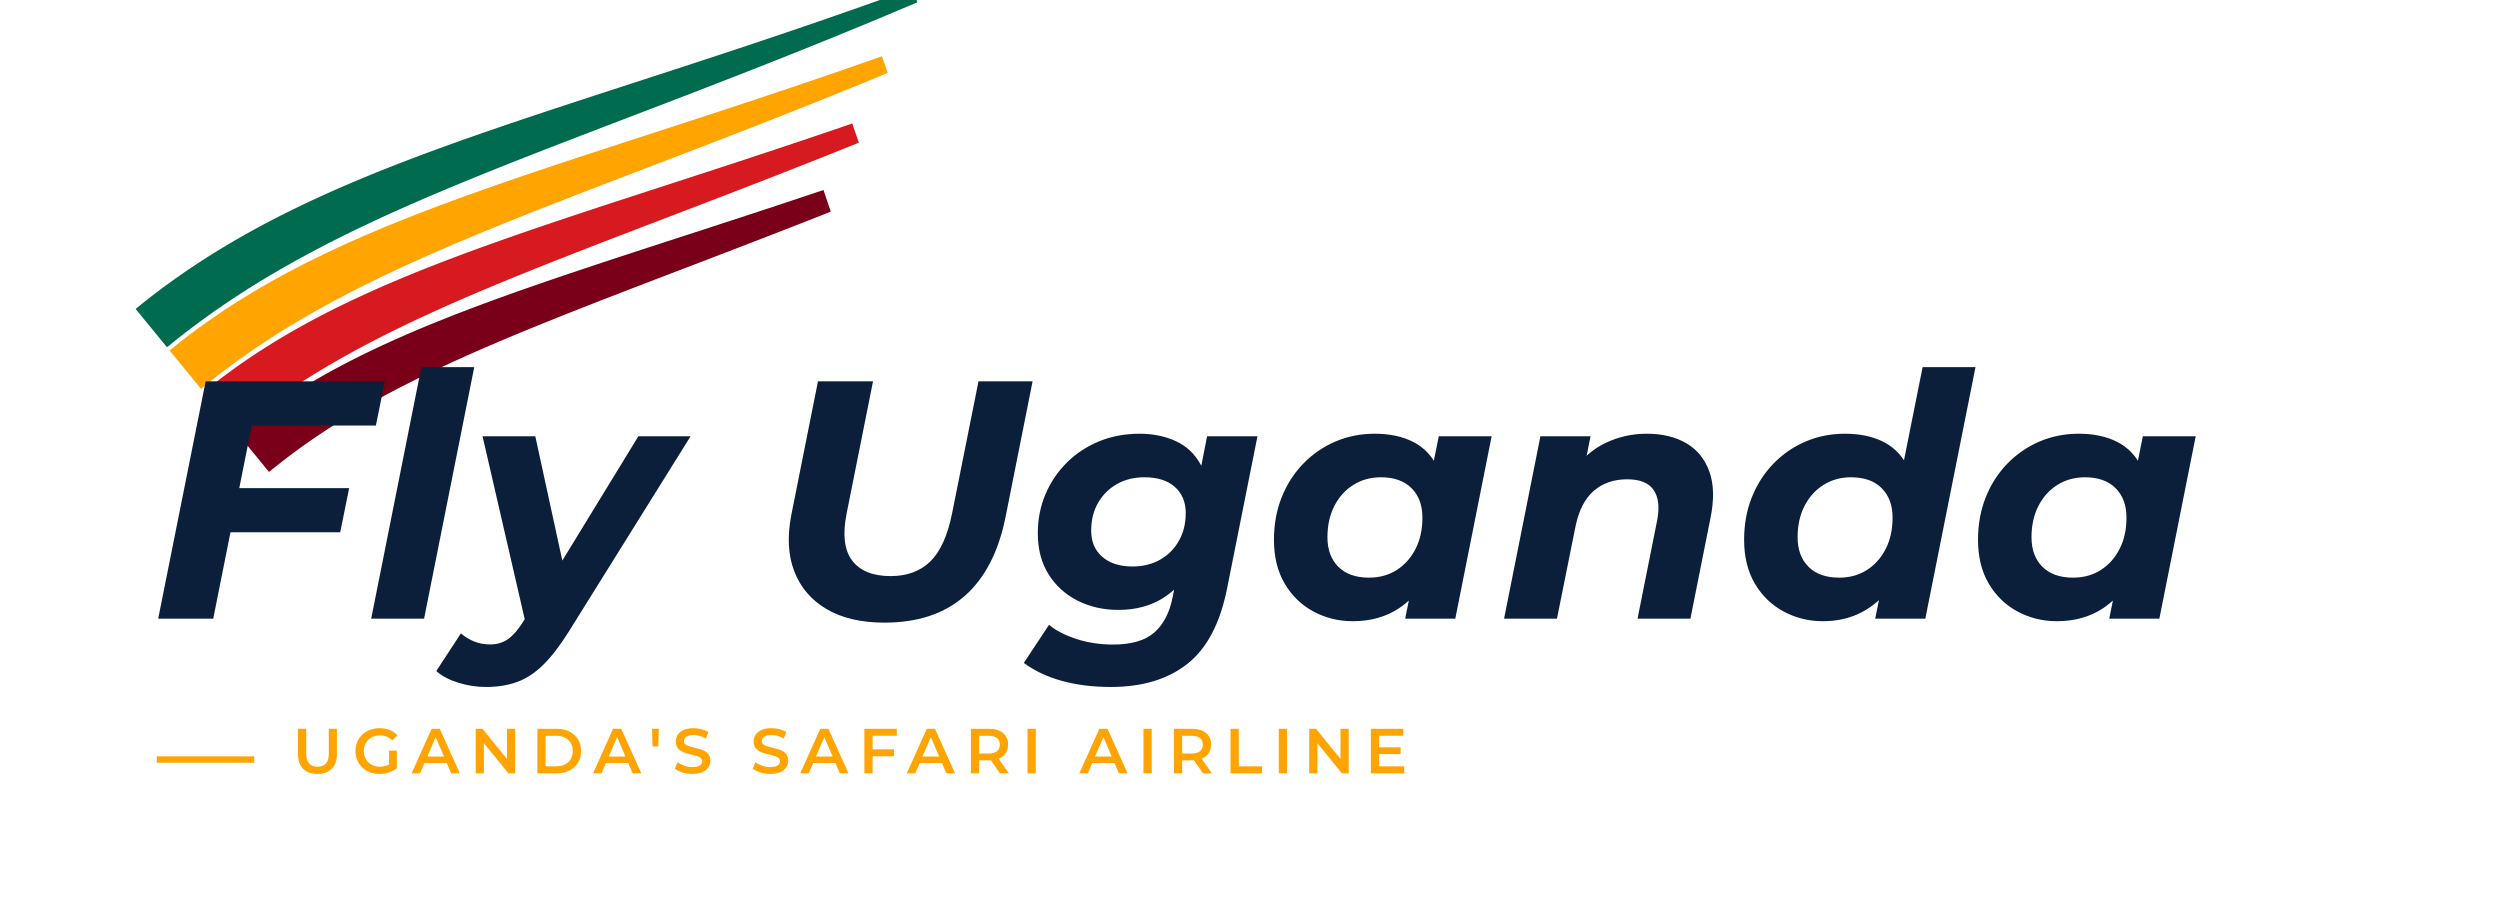
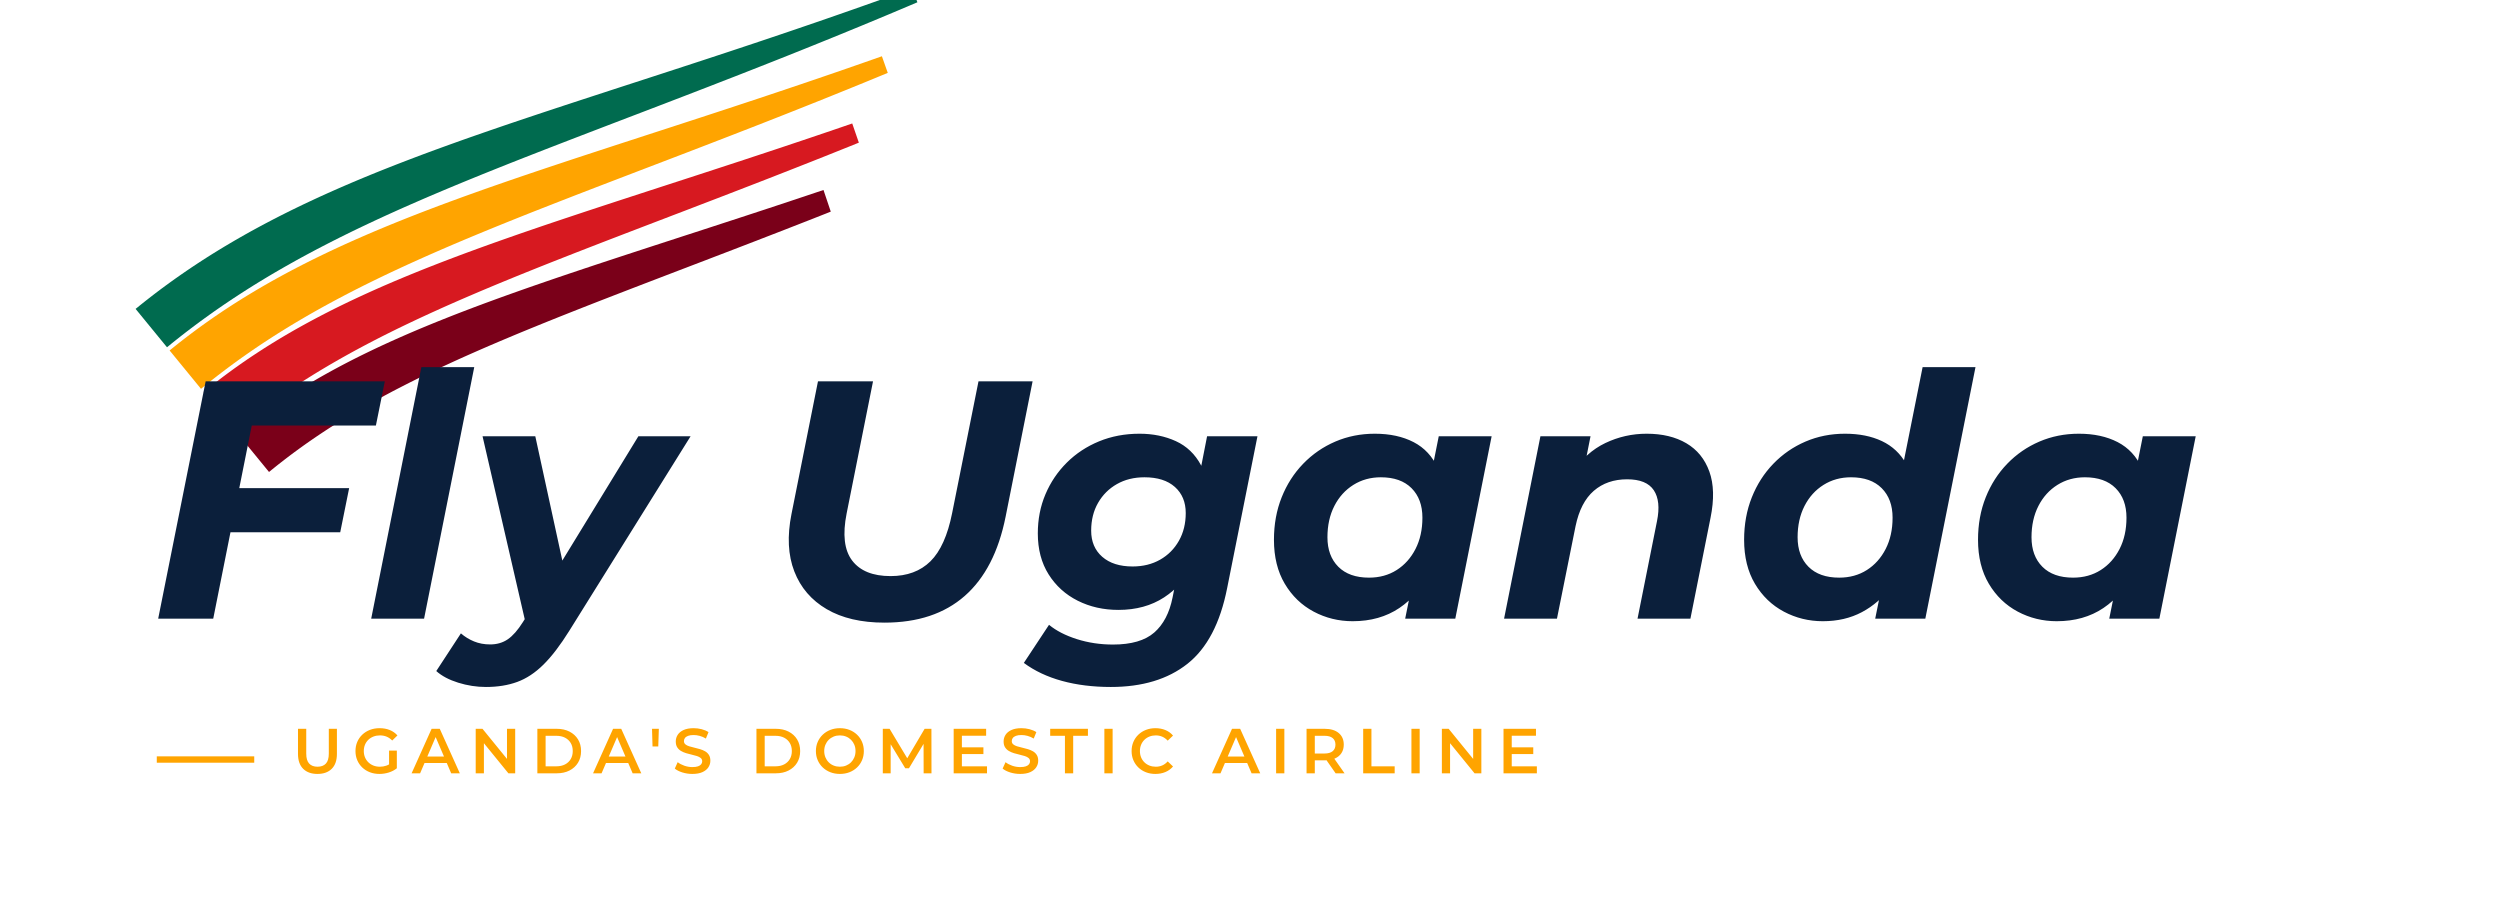
<svg xmlns="http://www.w3.org/2000/svg" viewBox="0 0 1180 430" role="img" aria-label="Fly Uganda">
  <g transform="translate(64 60) scale(0.78)">
    <path d="M0 110 L3.01 107.56 L6.03 105.16 L9.07 102.78 L12.12 100.44 L15.19 98.12 L18.28 95.84 L21.38 93.59 L24.5 91.36 L27.63 89.17 L30.78 87 L33.95 84.86 L37.14 82.74 L40.34 80.65 L43.56 78.59 L46.8 76.55 L50.06 74.54 L53.33 72.55 L56.63 70.59 L59.94 68.64 L63.28 66.72 L66.63 64.82 L70 62.94 L73.39 61.09 L76.8 59.25 L80.24 57.43 L83.69 55.63 L87.16 53.85 L90.66 52.09 L94.17 50.34 L97.71 48.62 L101.27 46.9 L104.85 45.21 L108.45 43.53 L112.07 41.86 L115.72 40.21 L119.39 38.57 L123.09 36.94 L126.8 35.33 L130.54 33.72 L134.31 32.13 L138.09 30.55 L141.9 28.98 L145.74 27.42 L149.6 25.87 L153.49 24.33 L157.4 22.79 L161.33 21.27 L165.29 19.75 L169.28 18.23 L173.29 16.72 L177.33 15.22 L181.39 13.72 L185.49 12.23 L189.6 10.74 L193.75 9.25 L197.92 7.76 L202.12 6.28 L206.35 4.8 L210.61 3.32 L214.89 1.84 L219.2 0.36 L223.54 -1.13 L227.91 -2.61 L232.31 -4.09 L236.74 -5.58 L241.2 -7.07 L245.69 -8.57 L250.21 -10.06 L254.75 -11.57 L259.33 -13.08 L263.94 -14.59 L268.58 -16.11 L273.25 -17.64 L277.95 -19.17 L282.69 -20.71 L287.45 -22.27 L292.25 -23.83 L297.08 -25.4 L301.94 -26.98 L306.84 -28.57 L311.76 -30.17 L316.73 -31.78 L321.72 -33.41 L326.75 -35.05 L331.81 -36.7 L336.91 -38.37 L342.04 -40.05 L347.2 -41.74 L352.4 -43.46 L357.63 -45.18 L362.9 -46.93 L368.21 -48.69 L373.55 -50.47 L378.92 -52.27 L384.34 -54.09 L389.78 -55.92 L395.27 -57.78 L400.79 -59.66 L406.35 -61.56 L411.95 -63.48 L417.58 -65.42 L423.25 -67.39 L428.96 -69.38 L434.71 -71.39 L440.49 -73.43 L446.31 -75.49 L452.18 -77.58 L458.08 -79.69 L464.02 -81.83 L470 -84 L473.08 -75.54 L467.2 -73.05 L461.35 -70.58 L455.55 -68.14 L449.78 -65.73 L444.05 -63.35 L438.36 -60.99 L432.7 -58.67 L427.08 -56.36 L421.5 -54.09 L415.95 -51.84 L410.44 -49.61 L404.97 -47.41 L399.53 -45.23 L394.13 -43.07 L388.76 -40.94 L383.43 -38.83 L378.13 -36.74 L372.87 -34.67 L367.65 -32.62 L362.46 -30.59 L357.3 -28.59 L352.18 -26.6 L347.1 -24.62 L342.04 -22.67 L337.03 -20.73 L332.04 -18.81 L327.09 -16.91 L322.18 -15.02 L317.3 -13.15 L312.45 -11.29 L307.64 -9.45 L302.86 -7.62 L298.11 -5.81 L293.39 -4 L288.71 -2.21 L284.06 -0.43 L279.45 1.34 L274.87 3.09 L270.32 4.84 L265.8 6.58 L261.31 8.31 L256.86 10.03 L252.44 11.74 L248.04 13.44 L243.69 15.14 L239.36 16.83 L235.06 18.51 L230.8 20.19 L226.57 21.86 L222.37 23.53 L218.19 25.2 L214.05 26.86 L209.94 28.51 L205.87 30.17 L201.82 31.82 L197.8 33.47 L193.81 35.12 L189.85 36.77 L185.92 38.42 L182.02 40.07 L178.15 41.71 L174.31 43.36 L170.5 45.02 L166.71 46.67 L162.96 48.32 L159.23 49.98 L155.53 51.65 L151.86 53.31 L148.22 54.98 L144.6 56.66 L141.02 58.34 L137.46 60.03 L133.92 61.72 L130.41 63.42 L126.93 65.13 L123.48 66.84 L120.05 68.57 L116.65 70.3 L113.27 72.04 L109.91 73.79 L106.58 75.55 L103.28 77.32 L100 79.1 L96.74 80.89 L93.51 82.7 L90.3 84.52 L87.11 86.35 L83.94 88.19 L80.8 90.05 L77.68 91.92 L74.57 93.81 L71.49 95.71 L68.43 97.63 L65.39 99.57 L62.37 101.52 L59.36 103.49 L56.38 105.48 L53.41 107.48 L50.46 109.51 L47.52 111.55 L44.61 113.62 L41.71 115.71 L38.82 117.81 L35.95 119.95 L33.09 122.1 L30.25 124.27 L27.42 126.47 L24.6 128.7 L21.79 130.95 L19 133.22 Z" fill="#006B4F" />
    <path d="M20.58 135.15 L23.24 133 L25.91 130.87 L28.59 128.77 L31.28 126.7 L34 124.65 L36.72 122.62 L39.46 120.62 L42.22 118.64 L44.99 116.69 L47.77 114.75 L50.58 112.84 L53.39 110.95 L56.23 109.09 L59.08 107.24 L61.96 105.41 L64.84 103.6 L67.75 101.82 L70.68 100.05 L73.62 98.29 L76.59 96.56 L79.57 94.84 L82.58 93.14 L85.6 91.46 L88.65 89.79 L91.71 88.13 L94.8 86.49 L97.91 84.87 L101.04 83.26 L104.19 81.66 L107.36 80.08 L110.56 78.51 L113.78 76.95 L117.02 75.4 L120.29 73.86 L123.58 72.34 L126.89 70.82 L130.23 69.32 L133.59 67.82 L136.98 66.34 L140.39 64.86 L143.83 63.39 L147.29 61.93 L150.78 60.48 L154.29 59.03 L157.83 57.59 L161.39 56.16 L164.98 54.73 L168.6 53.31 L172.25 51.89 L175.92 50.48 L179.62 49.07 L183.34 47.66 L187.1 46.26 L190.88 44.86 L194.69 43.47 L198.52 42.07 L202.39 40.68 L206.28 39.29 L210.2 37.89 L214.15 36.5 L218.13 35.11 L222.14 33.72 L226.18 32.32 L230.24 30.93 L234.34 29.53 L238.47 28.13 L242.62 26.73 L246.81 25.32 L251.02 23.91 L255.27 22.5 L259.54 21.08 L263.85 19.65 L268.19 18.22 L272.55 16.79 L276.95 15.35 L281.38 13.9 L285.85 12.44 L290.34 10.97 L294.86 9.5 L299.42 8.02 L304.01 6.53 L308.63 5.02 L313.28 3.51 L317.96 1.99 L322.68 0.46 L327.43 -1.09 L332.21 -2.65 L337.03 -4.22 L341.88 -5.8 L346.76 -7.4 L351.68 -9.01 L356.62 -10.63 L361.61 -12.27 L366.62 -13.93 L371.67 -15.6 L376.76 -17.28 L381.88 -18.99 L387.03 -20.71 L392.22 -22.45 L397.44 -24.21 L402.7 -25.98 L407.99 -27.78 L413.32 -29.59 L418.68 -31.43 L424.08 -33.28 L429.51 -35.16 L434.98 -37.06 L440.49 -38.98 L446.03 -40.92 L451.61 -42.88 L455.16 -32.82 L449.67 -30.56 L444.22 -28.31 L438.79 -26.09 L433.41 -23.9 L428.06 -21.73 L422.74 -19.58 L417.46 -17.45 L412.21 -15.35 L407 -13.27 L401.82 -11.21 L396.68 -9.17 L391.57 -7.15 L386.49 -5.15 L381.45 -3.17 L376.44 -1.21 L371.47 0.73 L366.52 2.65 L361.62 4.56 L356.74 6.44 L351.9 8.31 L347.1 10.17 L342.32 12.01 L337.58 13.83 L332.88 15.64 L328.2 17.43 L323.56 19.21 L318.95 20.97 L314.38 22.72 L309.84 24.46 L305.33 26.18 L300.85 27.9 L296.41 29.6 L292 31.29 L287.62 32.97 L283.27 34.64 L278.96 36.29 L274.68 37.94 L270.43 39.58 L266.21 41.21 L262.03 42.84 L257.88 44.45 L253.76 46.06 L249.67 47.66 L245.61 49.25 L241.59 50.83 L237.59 52.41 L233.63 53.99 L229.7 55.56 L225.81 57.12 L221.94 58.68 L218.1 60.24 L214.3 61.79 L210.53 63.34 L206.78 64.89 L203.07 66.43 L199.39 67.97 L195.74 69.51 L192.12 71.05 L188.53 72.59 L184.97 74.13 L181.44 75.67 L177.94 77.2 L174.48 78.74 L171.04 80.28 L167.63 81.82 L164.24 83.36 L160.89 84.9 L157.57 86.45 L154.27 87.99 L151.01 89.54 L147.77 91.1 L144.56 92.66 L141.38 94.22 L138.22 95.78 L135.09 97.35 L131.99 98.93 L128.92 100.51 L125.87 102.1 L122.85 103.69 L119.85 105.29 L116.88 106.9 L113.93 108.51 L111.01 110.13 L108.11 111.76 L105.23 113.4 L102.38 115.05 L99.55 116.7 L96.74 118.37 L93.96 120.04 L91.2 121.73 L88.45 123.43 L85.73 125.13 L83.03 126.85 L80.34 128.59 L77.68 130.33 L75.03 132.09 L72.41 133.86 L69.79 135.65 L67.2 137.45 L64.62 139.26 L62.06 141.09 L59.51 142.94 L56.98 144.81 L54.46 146.69 L51.95 148.59 L49.45 150.51 L46.97 152.44 L44.49 154.4 L42.03 156.38 L39.58 158.37 Z" fill="#FFA400" />
    <path d="M41.16 160.31 L43.49 158.42 L45.82 156.56 L48.17 154.71 L50.53 152.89 L52.9 151.09 L55.29 149.31 L57.69 147.55 L60.1 145.8 L62.53 144.08 L64.97 142.37 L67.43 140.68 L69.9 139.01 L72.39 137.36 L74.9 135.72 L77.42 134.09 L79.96 132.48 L82.51 130.89 L85.09 129.31 L87.68 127.74 L90.3 126.19 L92.93 124.65 L95.58 123.12 L98.25 121.61 L100.95 120.11 L103.66 118.62 L106.4 117.14 L109.15 115.67 L111.93 114.21 L114.73 112.76 L117.56 111.32 L120.4 109.89 L123.27 108.47 L126.16 107.06 L129.08 105.65 L132.02 104.26 L134.99 102.87 L137.98 101.49 L140.99 100.12 L144.03 98.75 L147.09 97.39 L150.18 96.03 L153.3 94.69 L156.44 93.34 L159.61 92.01 L162.81 90.67 L166.03 89.34 L169.28 88.02 L172.55 86.7 L175.86 85.38 L179.19 84.07 L182.54 82.76 L185.93 81.45 L189.34 80.14 L192.78 78.84 L196.25 77.53 L199.75 76.23 L203.28 74.93 L206.83 73.63 L210.42 72.33 L214.03 71.03 L217.67 69.73 L221.34 68.43 L225.04 67.13 L228.77 65.82 L232.53 64.51 L236.31 63.21 L240.13 61.9 L243.98 60.58 L247.86 59.26 L251.76 57.94 L255.7 56.62 L259.67 55.29 L263.67 53.96 L267.69 52.62 L271.75 51.27 L275.84 49.92 L279.96 48.56 L284.11 47.2 L288.29 45.83 L292.5 44.45 L296.75 43.07 L301.02 41.67 L305.33 40.27 L309.66 38.86 L314.03 37.44 L318.43 36.01 L322.86 34.57 L327.32 33.12 L331.82 31.66 L336.34 30.19 L340.9 28.71 L345.49 27.21 L350.11 25.7 L354.76 24.18 L359.45 22.65 L364.17 21.1 L368.92 19.54 L373.7 17.96 L378.52 16.37 L383.36 14.77 L388.25 13.15 L393.16 11.51 L398.11 9.85 L403.09 8.18 L408.1 6.5 L413.14 4.79 L418.22 3.07 L423.34 1.33 L428.48 -0.43 L433.66 -2.21 L437.66 9.4 L432.56 11.46 L427.49 13.49 L422.45 15.51 L417.45 17.51 L412.48 19.48 L407.54 21.44 L402.63 23.37 L397.76 25.29 L392.92 27.19 L388.11 29.07 L383.33 30.94 L378.59 32.78 L373.88 34.61 L369.2 36.42 L364.55 38.22 L359.94 40 L355.36 41.77 L350.81 43.52 L346.29 45.25 L341.8 46.97 L337.35 48.68 L332.93 50.38 L328.54 52.06 L324.18 53.72 L319.86 55.38 L315.57 57.02 L311.31 58.65 L307.08 60.27 L302.88 61.88 L298.72 63.47 L294.59 65.06 L290.49 66.64 L286.42 68.2 L282.38 69.76 L278.38 71.31 L274.41 72.85 L270.47 74.38 L266.56 75.9 L262.68 77.42 L258.84 78.93 L255.03 80.43 L251.25 81.92 L247.5 83.41 L243.78 84.89 L240.1 86.37 L236.44 87.84 L232.82 89.3 L229.23 90.76 L225.67 92.22 L222.14 93.67 L218.65 95.11 L215.18 96.56 L211.75 98 L208.35 99.43 L204.98 100.87 L201.64 102.3 L198.33 103.73 L195.05 105.15 L191.8 106.58 L188.58 108 L185.39 109.42 L182.24 110.85 L179.11 112.27 L176.01 113.69 L172.94 115.11 L169.9 116.53 L166.9 117.95 L163.92 119.37 L160.96 120.79 L158.04 122.21 L155.15 123.64 L152.28 125.06 L149.44 126.49 L146.63 127.92 L143.85 129.35 L141.09 130.79 L138.36 132.23 L135.66 133.67 L132.98 135.11 L130.33 136.56 L127.7 138.02 L125.1 139.47 L122.52 140.93 L119.97 142.4 L117.43 143.87 L114.93 145.35 L112.44 146.83 L109.98 148.32 L107.53 149.82 L105.11 151.33 L102.71 152.84 L100.33 154.35 L97.97 155.88 L95.63 157.42 L93.3 158.96 L90.99 160.52 L88.7 162.08 L86.43 163.65 L84.17 165.24 L81.92 166.84 L79.69 168.44 L77.48 170.06 L75.28 171.7 L73.09 173.34 L70.91 175 L68.74 176.68 L66.58 178.37 L64.43 180.07 L62.29 181.79 L60.16 183.53 Z" fill="#D71920" />
    <path d="M61.74 185.46 L63.76 183.83 L65.78 182.21 L67.81 180.61 L69.86 179.03 L71.91 177.46 L73.98 175.91 L76.06 174.37 L78.15 172.85 L80.26 171.35 L82.38 169.86 L84.51 168.38 L86.66 166.91 L88.82 165.46 L90.99 164.02 L93.19 162.59 L95.4 161.17 L97.62 159.77 L99.87 158.37 L102.13 156.99 L104.41 155.61 L106.71 154.24 L109.03 152.89 L111.36 151.54 L113.72 150.2 L116.1 148.87 L118.5 147.54 L120.92 146.23 L123.36 144.92 L125.82 143.62 L128.3 142.33 L130.81 141.04 L133.34 139.76 L135.9 138.48 L138.48 137.21 L141.08 135.95 L143.7 134.69 L146.35 133.43 L149.03 132.18 L151.73 130.94 L154.45 129.7 L157.21 128.46 L159.98 127.23 L162.78 126 L165.61 124.77 L168.47 123.55 L171.35 122.32 L174.26 121.11 L177.2 119.89 L180.16 118.68 L183.15 117.47 L186.17 116.26 L189.22 115.05 L192.29 113.84 L195.39 112.63 L198.52 111.43 L201.68 110.22 L204.87 109.01 L208.08 107.81 L211.32 106.6 L214.6 105.4 L217.9 104.19 L221.23 102.98 L224.59 101.77 L227.98 100.56 L231.39 99.35 L234.84 98.13 L238.32 96.91 L241.82 95.69 L245.36 94.47 L248.92 93.24 L252.51 92.01 L256.14 90.77 L259.79 89.54 L263.47 88.29 L267.19 87.05 L270.93 85.79 L274.7 84.54 L278.5 83.27 L282.34 82 L286.2 80.73 L290.09 79.45 L294.01 78.16 L297.97 76.86 L301.95 75.56 L305.96 74.25 L310.01 72.93 L314.08 71.6 L318.19 70.27 L322.32 68.92 L326.49 67.57 L330.68 66.2 L334.91 64.83 L339.17 63.45 L343.46 62.05 L347.77 60.65 L352.12 59.23 L356.5 57.8 L360.91 56.36 L365.36 54.91 L369.83 53.45 L374.33 51.97 L378.87 50.48 L383.43 48.98 L388.03 47.46 L392.66 45.93 L397.31 44.38 L402 42.82 L406.73 41.24 L411.48 39.65 L416.26 38.04 L420.67 51.14 L415.96 53.01 L411.28 54.85 L406.63 56.68 L402 58.49 L397.41 60.28 L392.86 62.06 L388.33 63.82 L383.83 65.56 L379.36 67.29 L374.93 69.01 L370.52 70.71 L366.15 72.39 L361.81 74.06 L357.49 75.72 L353.21 77.36 L348.96 78.99 L344.75 80.61 L340.56 82.21 L336.4 83.8 L332.28 85.38 L328.18 86.94 L324.12 88.5 L320.09 90.04 L316.09 91.58 L312.12 93.1 L308.18 94.61 L304.27 96.11 L300.4 97.6 L296.55 99.09 L292.74 100.56 L288.96 102.02 L285.21 103.48 L281.49 104.92 L277.8 106.36 L274.14 107.79 L270.52 109.21 L266.92 110.63 L263.36 112.04 L259.83 113.44 L256.33 114.83 L252.87 116.22 L249.43 117.6 L246.02 118.98 L242.65 120.35 L239.31 121.71 L236 123.07 L232.72 124.42 L229.47 125.77 L226.25 127.12 L223.07 128.46 L219.91 129.79 L216.79 131.13 L213.69 132.45 L210.63 133.78 L207.6 135.1 L204.6 136.42 L201.63 137.73 L198.69 139.04 L195.78 140.35 L192.9 141.66 L190.05 142.97 L187.24 144.27 L184.45 145.57 L181.69 146.87 L178.96 148.17 L176.26 149.46 L173.59 150.76 L170.94 152.05 L168.33 153.35 L165.74 154.64 L163.18 155.94 L160.65 157.23 L158.15 158.52 L155.67 159.81 L153.23 161.11 L150.8 162.4 L148.41 163.7 L146.04 164.99 L143.69 166.29 L141.37 167.59 L139.07 168.89 L136.8 170.19 L134.55 171.49 L132.33 172.8 L130.13 174.11 L127.95 175.42 L125.79 176.74 L123.65 178.05 L121.53 179.38 L119.44 180.7 L117.36 182.03 L115.3 183.37 L113.26 184.71 L111.24 186.06 L109.23 187.41 L107.24 188.77 L105.27 190.13 L103.31 191.5 L101.37 192.88 L99.44 194.27 L97.52 195.67 L95.61 197.07 L93.72 198.48 L91.84 199.91 L89.97 201.34 L88.11 202.79 L86.25 204.24 L84.41 205.71 L82.57 207.19 L80.74 208.68 Z" fill="#7A0019" />
  </g>
  <g transform="translate(70 292) scale(0.16)" fill="#0B1F3B">
    <path d="M256.141 -385.105H592.501L566.156 -254.774H230.192ZM191.538 0.0H29.153L169.153 -700.0H697.725L671.38 -569.669H305.192Z M657.533 0.0 805.533 -742.0H961.538L813.538 0.0Z M996.037 201.586Q954.657 201.586 914.079 188.888Q873.501 176.19 849.518 154.586L922.175 43.445Q939.175 58.255 960.779 67.16Q982.382 76.065 1008.399 76.065Q1038.416 76.065 1060.545 60.85Q1082.674 45.635 1104.915 10.377L1147.759 -57.881L1161.742 -73.847L1445.671 -537.949H1599.694L1241.971 35.74Q1202.402 99.275 1165.738 135.543Q1129.073 171.81 1088.323 186.698Q1047.572 201.586 996.037 201.586ZM1114.861 20.776 986.034 -537.949H1141.643L1239.538 -87.813Z M2171.603 11.776Q2069.241 11.776 2001.37 -27.914Q1933.499 -67.603 1905.714 -139.388Q1877.929 -211.173 1897.326 -308.363L1975.533 -700.0H2137.918L2060.107 -310.552Q2041.487 -217.243 2076.348 -171.382Q2111.209 -125.521 2189.742 -125.521Q2263.068 -125.521 2307.351 -169.184Q2351.635 -212.847 2371.255 -311.156L2449.065 -700.0H2608.657L2529.054 -300.776Q2498.054 -145.586 2408.389 -66.905Q2318.725 11.776 2171.603 11.776Z M2839.363 201.586Q2760.586 201.586 2695.405 183.681Q2630.224 165.776 2582.844 130.569L2657.122 18.204Q2688.915 44.411 2739.225 60.42Q2789.535 76.428 2845.776 76.428Q2926.861 76.428 2967.421 41.084Q3007.98 5.74 3021.601 -62.569L3041.031 -160.326L3076.601 -286.156L3100.74 -422.365L3123.377 -537.949H3272.003L3182.589 -90.088Q3152.003 64.844 3065.459 133.215Q2978.915 201.586 2839.363 201.586ZM2861.861 -25.776Q2795.827 -25.776 2741.827 -52.871Q2687.827 -79.966 2655.939 -130.552Q2624.051 -181.139 2624.051 -251.518Q2624.051 -313.725 2646.551 -366.829Q2669.051 -419.932 2709.551 -460.234Q2750.051 -500.535 2804.758 -523.035Q2859.465 -545.535 2924.085 -545.535Q2983.275 -545.535 3031.188 -523.647Q3079.102 -501.759 3105.438 -452.707Q3131.774 -403.654 3125.031 -321.757Q3119.082 -232.963 3086.177 -166.317Q3053.272 -99.671 2996.618 -62.724Q2939.963 -25.776 2861.861 -25.776ZM2903.691 -153.9Q2949.586 -153.9 2984.861 -173.943Q3020.136 -193.986 3040.282 -229.657Q3060.428 -265.329 3060.428 -311.414Q3060.428 -359.912 3028.463 -388.463Q2996.499 -417.014 2938.586 -417.014Q2892.691 -417.014 2857.416 -396.972Q2822.141 -376.929 2801.797 -341.56Q2781.453 -306.19 2781.453 -259.501Q2781.453 -211.003 2814.116 -182.452Q2846.779 -153.9 2903.691 -153.9Z M3552.895 7.586Q3491.051 7.586 3437.844 -20.707Q3384.637 -49.0 3352.646 -102.785Q3320.654 -156.569 3320.654 -232.742Q3320.654 -300.742 3343.353 -357.742Q3366.051 -414.742 3406.853 -456.94Q3447.654 -499.139 3501.663 -522.337Q3555.671 -545.535 3618.292 -545.535Q3684.706 -545.535 3732.611 -520.742Q3780.516 -495.949 3804.334 -443.5Q3828.153 -391.051 3821.411 -307.791Q3815.859 -212.55 3782.057 -141.309Q3748.255 -70.068 3690.411 -31.241Q3632.567 7.586 3552.895 7.586ZM3601.088 -120.935Q3647.38 -120.935 3682.654 -143.374Q3717.929 -165.813 3738.274 -205.579Q3758.618 -245.346 3758.618 -297.827Q3758.618 -352.723 3726.558 -384.868Q3694.499 -417.014 3635.983 -417.014Q3590.691 -417.014 3554.916 -394.575Q3519.141 -372.136 3498.797 -332.37Q3478.453 -292.603 3478.453 -240.122Q3478.453 -185.226 3510.512 -153.08Q3542.572 -120.935 3601.088 -120.935ZM3707.791 0.0 3729.428 -107.187 3764.014 -266.759 3784.567 -426.745 3806.808 -537.949H3962.813L3855.623 0.0Z M4420.226 -545.535Q4489.433 -545.535 4537.33 -517.337Q4585.226 -489.139 4605.123 -433.846Q4625.02 -378.552 4608.623 -297.776L4549.226 0.0H4393.221L4450.635 -287.671Q4462.652 -346.55 4441.204 -378.799Q4419.757 -411.048 4362.637 -411.048Q4303.518 -411.048 4264.243 -377.101Q4224.969 -343.153 4210.348 -272.654L4155.538 0.0H3999.533L4106.723 -537.949H4254.555L4224.158 -385.552L4202.382 -431.776Q4240.779 -490.552 4298.279 -518.044Q4355.779 -545.535 4420.226 -545.535Z M4939.878 7.586Q4878.034 7.586 4824.827 -20.707Q4771.62 -49.0 4739.629 -102.785Q4707.637 -156.569 4707.637 -232.742Q4707.637 -300.742 4730.336 -357.742Q4753.034 -414.742 4793.836 -456.94Q4834.637 -499.139 4888.646 -522.337Q4942.654 -545.535 5005.275 -545.535Q5068.119 -545.535 5114.24 -523.717Q5160.36 -501.898 5185.765 -456.588Q5211.17 -411.277 5211.17 -341.501Q5211.17 -268.484 5193.36 -204.898Q5175.55 -141.312 5140.533 -93.639Q5105.516 -45.966 5055.102 -19.19Q5004.688 7.586 4939.878 7.586ZM4988.071 -120.935Q5034.363 -120.935 5069.637 -143.374Q5104.912 -165.813 5125.257 -205.579Q5145.601 -245.346 5145.601 -297.827Q5145.601 -352.723 5113.541 -384.868Q5081.482 -417.014 5022.966 -417.014Q4977.674 -417.014 4941.899 -394.575Q4906.124 -372.136 4885.78 -332.37Q4865.436 -292.603 4865.436 -240.122Q4865.436 -185.226 4897.495 -153.08Q4929.555 -120.935 4988.071 -120.935ZM5094.377 0.0 5116.014 -107.187 5149.997 -266.759 5171.153 -426.745 5234.204 -742.0H5390.209L5242.209 0.0Z M5629.895 7.586Q5568.051 7.586 5514.844 -20.707Q5461.637 -49.0 5429.646 -102.785Q5397.654 -156.569 5397.654 -232.742Q5397.654 -300.742 5420.353 -357.742Q5443.051 -414.742 5483.853 -456.94Q5524.654 -499.139 5578.663 -522.337Q5632.671 -545.535 5695.292 -545.535Q5761.706 -545.535 5809.611 -520.742Q5857.516 -495.949 5881.334 -443.5Q5905.153 -391.051 5898.411 -307.791Q5892.859 -212.55 5859.057 -141.309Q5825.255 -70.068 5767.411 -31.241Q5709.567 7.586 5629.895 7.586ZM5678.088 -120.935Q5724.38 -120.935 5759.654 -143.374Q5794.929 -165.813 5815.274 -205.579Q5835.618 -245.346 5835.618 -297.827Q5835.618 -352.723 5803.558 -384.868Q5771.499 -417.014 5712.983 -417.014Q5667.691 -417.014 5631.916 -394.575Q5596.141 -372.136 5575.797 -332.37Q5555.453 -292.603 5555.453 -240.122Q5555.453 -185.226 5587.512 -153.08Q5619.572 -120.935 5678.088 -120.935ZM5784.791 0.0 5806.428 -107.187 5841.014 -266.759 5861.567 -426.745 5883.808 -537.949H6039.813L5932.623 0.0Z" />
  </g>
  <g>
    <rect x="74" y="357" width="46" height="3" fill="#FFA400" />
    <g transform="translate(138 365) scale(0.03)" fill="#FFA400">
-       <path d="M394.612 9.905Q251.026 9.905 169.733 -71.0Q88.44 -151.905 88.44 -305.422V-700.0H218.215V-309.81Q218.215 -201.948 264.629 -152.776Q311.043 -103.603 395.741 -103.603Q480.569 -103.603 526.918 -152.776Q573.267 -201.948 573.267 -309.81V-700.0H700.784V-305.422Q700.784 -151.905 619.491 -71.0Q538.198 9.905 394.612 9.905Z M1369.871 9.905Q1288.353 9.905 1219.466 -16.595Q1150.578 -43.095 1099.819 -91.659Q1049.06 -140.224 1020.931 -205.918Q992.802 -271.612 992.802 -350.0Q992.802 -428.388 1020.931 -494.082Q1049.06 -559.776 1100.319 -608.341Q1151.578 -656.905 1220.595 -683.405Q1289.612 -709.905 1372.259 -709.905Q1460.586 -709.905 1532.073 -681.0Q1603.56 -652.095 1653.077 -595.802L1570.862 -515.914Q1530.026 -557.397 1482.384 -576.897Q1434.741 -596.397 1378.164 -596.397Q1322.621 -596.397 1275.884 -578.302Q1229.146 -560.207 1194.957 -527.194Q1160.767 -494.181 1142.237 -449.121Q1123.707 -404.06 1123.707 -350.0Q1123.707 -297.069 1142.237 -251.944Q1160.767 -206.819 1194.957 -173.371Q1229.146 -139.922 1275.319 -121.763Q1321.491 -103.603 1376.905 -103.603Q1429.095 -103.603 1477.543 -120.151Q1525.991 -136.698 1569.862 -175.793L1643.526 -79.095Q1589.103 -35.224 1516.681 -12.659Q1444.259 9.905 1369.871 9.905ZM1643.526 -79.095 1521.241 -96.034V-357.681H1643.526Z M1875.931 0.0 2190.638 -700.0H2319.026L2634.603 0.0H2498.569L2228.164 -630.664H2280.112L2009.707 0.0ZM2021.362 -162.052 2056.112 -264.138H2433.836L2469.457 -162.052Z M2884.44 0.0V-700.0H2991.371L3430.086 -160.81H3376.655V-700.0H3505.655V0.0H3398.724L2960.009 -539.19H3013.44V0.0Z M3854.44 0.0V-700.0H4160.259Q4273.776 -700.0 4359.728 -656.194Q4445.681 -612.388 4493.94 -533.953Q4542.198 -455.517 4542.198 -350.0Q4542.198 -244.612 4493.94 -166.112Q4445.681 -87.612 4359.728 -43.806Q4273.776 0.0 4160.259 0.0ZM3984.215 -109.991H4153.741Q4232.474 -109.991 4290 -139.875Q4347.526 -169.759 4379.41 -223.802Q4411.293 -277.845 4411.293 -350.0Q4411.293 -423.155 4379.41 -476.698Q4347.526 -530.241 4290 -560.125Q4232.474 -590.009 4153.741 -590.009H3984.215Z M4730.931 0.0 5045.638 -700.0H5174.026L5489.603 0.0H5353.569L5083.164 -630.664H5135.112L4864.707 0.0ZM4876.362 -162.052 4911.112 -264.138H5288.836L5324.457 -162.052Z M5666.414 -422.638 5658.379 -700.0H5765.664L5756.759 -422.638Z M6293.034 9.905Q6211.129 9.905 6136.095 -13.578Q6061.06 -37.06 6016.767 -74.285L6062.293 -174.888Q6104.457 -141.534 6166.392 -119.681Q6228.328 -97.827 6293.293 -97.827Q6348.19 -97.827 6382.056 -109.728Q6415.923 -121.629 6431.888 -142.319Q6447.854 -163.009 6447.854 -188.94Q6447.854 -221.0 6425.112 -240.272Q6402.371 -259.543 6365.694 -271.397Q6329.017 -283.25 6284.535 -293.056Q6240.052 -302.862 6195.504 -316.427Q6150.957 -329.991 6114.28 -351.685Q6077.604 -373.379 6054.862 -409.138Q6032.121 -444.897 6032.121 -500.897Q6032.121 -558.06 6062.526 -605.466Q6092.931 -652.871 6155.418 -681.388Q6217.905 -709.905 6313.715 -709.905Q6376.879 -709.905 6438.914 -694.034Q6500.948 -678.164 6547.241 -648.034L6505.845 -546.69Q6459.069 -575.302 6409.263 -588.737Q6359.457 -602.173 6312.586 -602.173Q6259.431 -602.173 6225.5 -589.207Q6191.569 -576.241 6176.103 -554.923Q6160.638 -533.604 6160.638 -506.802Q6160.638 -474.871 6183.379 -455.664Q6206.121 -436.457 6242.797 -425.103Q6279.474 -413.75 6324.021 -403.573Q6368.569 -393.396 6413.052 -380.267Q6457.534 -367.138 6494.211 -345.879Q6530.888 -324.621 6553.629 -288.927Q6576.371 -253.233 6576.371 -198.233Q6576.371 -142.069 6545.53 -94.664Q6514.69 -47.259 6451.832 -18.677Q6388.974 9.905 6293.034 9.905Z M7518.034 9.905Q7436.129 9.905 7361.095 -13.578Q7286.06 -37.06 7241.767 -74.285L7287.293 -174.888Q7329.457 -141.534 7391.392 -119.681Q7453.328 -97.827 7518.293 -97.827Q7573.19 -97.827 7607.056 -109.728Q7640.923 -121.629 7656.888 -142.319Q7672.854 -163.009 7672.854 -188.94Q7672.854 -221.0 7650.112 -240.272Q7627.371 -259.543 7590.694 -271.397Q7554.017 -283.25 7509.535 -293.056Q7465.052 -302.862 7420.504 -316.427Q7375.957 -329.991 7339.28 -351.685Q7302.604 -373.379 7279.862 -409.138Q7257.121 -444.897 7257.121 -500.897Q7257.121 -558.06 7287.526 -605.466Q7317.931 -652.871 7380.418 -681.388Q7442.905 -709.905 7538.715 -709.905Q7601.879 -709.905 7663.914 -694.034Q7725.948 -678.164 7772.241 -648.034L7730.845 -546.69Q7684.069 -575.302 7634.263 -588.737Q7584.457 -602.173 7537.586 -602.173Q7484.431 -602.173 7450.5 -589.207Q7416.569 -576.241 7401.103 -554.923Q7385.638 -533.604 7385.638 -506.802Q7385.638 -474.871 7408.379 -455.664Q7431.121 -436.457 7467.797 -425.103Q7504.474 -413.75 7549.021 -403.573Q7593.569 -393.396 7638.052 -380.267Q7682.534 -367.138 7719.211 -345.879Q7755.888 -324.621 7778.629 -288.927Q7801.371 -253.233 7801.371 -198.233Q7801.371 -142.069 7770.53 -94.664Q7739.69 -47.259 7676.832 -18.677Q7613.974 9.905 7518.034 9.905Z M7990.931 0.0 8305.638 -700.0H8434.026L8749.603 0.0H8613.569L8343.164 -630.664H8395.112L8124.707 0.0ZM8136.362 -162.052 8171.112 -264.138H8548.836L8584.457 -162.052Z M8999.44 0.0V-700.0H9510.103V-590.785H9129.215V0.0ZM9118.44 -268.405V-377.621H9467.362V-268.405Z M9666.931 0.0 9981.638 -700.0H10110.026L10425.603 0.0H10289.569L10019.164 -630.664H10071.112L9800.707 0.0ZM9812.362 -162.052 9847.112 -264.138H10224.836L10260.457 -162.052Z M10675.44 0.0V-700.0H10961.517Q11101.621 -700.0 11181.267 -633.789Q11260.914 -567.578 11260.914 -450.802Q11260.914 -374.155 11224.961 -318.703Q11189.009 -263.25 11122.297 -233.556Q11055.586 -203.862 10962.81 -203.862H10747.233L10805.215 -262.552V0.0ZM11132.75 0.0 10955.526 -254.129H11094.948L11273.302 0.0ZM10805.215 -248.741 10747.233 -311.336H10957.388Q11042.957 -311.336 11086.483 -348.138Q11130.009 -384.94 11130.009 -450.802Q11130.009 -517.535 11086.483 -553.901Q11042.957 -590.267 10957.388 -590.267H10747.233L10805.215 -653.733Z M11566.44 0.0V-700.0H11696.215V0.0Z M12381.931 0.0 12696.638 -700.0H12825.026L13140.603 0.0H13004.569L12734.164 -630.664H12786.112L12515.707 0.0ZM12527.362 -162.052 12562.112 -264.138H12939.836L12975.457 -162.052Z M13390.44 0.0V-700.0H13520.215V0.0Z M13869.44 0.0V-700.0H14155.517Q14295.621 -700.0 14375.267 -633.789Q14454.914 -567.578 14454.914 -450.802Q14454.914 -374.155 14418.961 -318.703Q14383.009 -263.25 14316.297 -233.556Q14249.586 -203.862 14156.81 -203.862H13941.233L13999.215 -262.552V0.0ZM14326.75 0.0 14149.526 -254.129H14288.948L14467.302 0.0ZM13999.215 -248.741 13941.233 -311.336H14151.388Q14236.957 -311.336 14280.483 -348.138Q14324.009 -384.94 14324.009 -450.802Q14324.009 -517.535 14280.483 -553.901Q14236.957 -590.267 14151.388 -590.267H13941.233L13999.215 -653.733Z M14760.44 0.0V-700.0H14890.215V-109.862H15255.845V0.0Z M15519.44 0.0V-700.0H15649.215V0.0Z M15998.44 0.0V-700.0H16105.371L16544.086 -160.81H16490.655V-700.0H16619.655V0.0H16512.724L16074.009 -539.19H16127.44V0.0Z M16968.44 0.0V-700.0H17479.103V-590.785H17097.698V-109.215H17492.974V0.0ZM17087.793 -302.216V-408.655H17436.362V-302.216Z" />
+       <path d="M394.612 9.905Q251.026 9.905 169.733 -71.0Q88.44 -151.905 88.44 -305.422V-700.0H218.215V-309.81Q218.215 -201.948 264.629 -152.776Q311.043 -103.603 395.741 -103.603Q480.569 -103.603 526.918 -152.776Q573.267 -201.948 573.267 -309.81V-700.0H700.784V-305.422Q700.784 -151.905 619.491 -71.0Q538.198 9.905 394.612 9.905Z M1369.871 9.905Q1288.353 9.905 1219.466 -16.595Q1150.578 -43.095 1099.819 -91.659Q1049.06 -140.224 1020.931 -205.918Q992.802 -271.612 992.802 -350.0Q992.802 -428.388 1020.931 -494.082Q1049.06 -559.776 1100.319 -608.341Q1151.578 -656.905 1220.595 -683.405Q1289.612 -709.905 1372.259 -709.905Q1460.586 -709.905 1532.073 -681.0Q1603.56 -652.095 1653.077 -595.802L1570.862 -515.914Q1530.026 -557.397 1482.384 -576.897Q1434.741 -596.397 1378.164 -596.397Q1322.621 -596.397 1275.884 -578.302Q1229.146 -560.207 1194.957 -527.194Q1160.767 -494.181 1142.237 -449.121Q1123.707 -404.06 1123.707 -350.0Q1123.707 -297.069 1142.237 -251.944Q1160.767 -206.819 1194.957 -173.371Q1229.146 -139.922 1275.319 -121.763Q1321.491 -103.603 1376.905 -103.603Q1429.095 -103.603 1477.543 -120.151Q1525.991 -136.698 1569.862 -175.793L1643.526 -79.095Q1589.103 -35.224 1516.681 -12.659Q1444.259 9.905 1369.871 9.905ZM1643.526 -79.095 1521.241 -96.034V-357.681H1643.526Z M1875.931 0.0 2190.638 -700.0H2319.026L2634.603 0.0H2498.569L2228.164 -630.664H2280.112L2009.707 0.0ZM2021.362 -162.052 2056.112 -264.138H2433.836L2469.457 -162.052Z M2884.44 0.0V-700.0H2991.371L3430.086 -160.81H3376.655V-700.0H3505.655V0.0H3398.724L2960.009 -539.19H3013.44V0.0Z M3854.44 0.0V-700.0H4160.259Q4273.776 -700.0 4359.728 -656.194Q4445.681 -612.388 4493.94 -533.953Q4542.198 -455.517 4542.198 -350.0Q4542.198 -244.612 4493.94 -166.112Q4445.681 -87.612 4359.728 -43.806Q4273.776 0.0 4160.259 0.0ZM3984.215 -109.991H4153.741Q4232.474 -109.991 4290 -139.875Q4347.526 -169.759 4379.41 -223.802Q4411.293 -277.845 4411.293 -350.0Q4411.293 -423.155 4379.41 -476.698Q4347.526 -530.241 4290 -560.125Q4232.474 -590.009 4153.741 -590.009H3984.215Z M4730.931 0.0 5045.638 -700.0H5174.026L5489.603 0.0H5353.569L5083.164 -630.664H5135.112L4864.707 0.0ZM4876.362 -162.052 4911.112 -264.138H5288.836L5324.457 -162.052Z M5666.414 -422.638 5658.379 -700.0H5765.664L5756.759 -422.638Z M6293.034 9.905Q6211.129 9.905 6136.095 -13.578Q6061.06 -37.06 6016.767 -74.285L6062.293 -174.888Q6104.457 -141.534 6166.392 -119.681Q6228.328 -97.827 6293.293 -97.827Q6348.19 -97.827 6382.056 -109.728Q6415.923 -121.629 6431.888 -142.319Q6447.854 -163.009 6447.854 -188.94Q6447.854 -221.0 6425.112 -240.272Q6402.371 -259.543 6365.694 -271.397Q6329.017 -283.25 6284.535 -293.056Q6240.052 -302.862 6195.504 -316.427Q6150.957 -329.991 6114.28 -351.685Q6077.604 -373.379 6054.862 -409.138Q6032.121 -444.897 6032.121 -500.897Q6032.121 -558.06 6062.526 -605.466Q6092.931 -652.871 6155.418 -681.388Q6217.905 -709.905 6313.715 -709.905Q6376.879 -709.905 6438.914 -694.034Q6500.948 -678.164 6547.241 -648.034L6505.845 -546.69Q6459.069 -575.302 6409.263 -588.737Q6359.457 -602.173 6312.586 -602.173Q6259.431 -602.173 6225.5 -589.207Q6191.569 -576.241 6176.103 -554.923Q6160.638 -533.604 6160.638 -506.802Q6160.638 -474.871 6183.379 -455.664Q6206.121 -436.457 6242.797 -425.103Q6279.474 -413.75 6324.021 -403.573Q6368.569 -393.396 6413.052 -380.267Q6457.534 -367.138 6494.211 -345.879Q6530.888 -324.621 6553.629 -288.927Q6576.371 -253.233 6576.371 -198.233Q6576.371 -142.069 6545.53 -94.664Q6514.69 -47.259 6451.832 -18.677Q6388.974 9.905 6293.034 9.905Z M7301.44 0.0V-700.0H7607.259Q7720.776 -700.0 7806.728 -656.194Q7892.681 -612.388 7940.94 -533.953Q7989.198 -455.517 7989.198 -350.0Q7989.198 -244.612 7940.94 -166.112Q7892.681 -87.612 7806.728 -43.806Q7720.776 0.0 7607.259 0.0ZM7431.215 -109.991H7600.741Q7679.474 -109.991 7737 -139.875Q7794.526 -169.759 7826.41 -223.802Q7858.293 -277.845 7858.293 -350.0Q7858.293 -423.155 7826.41 -476.698Q7794.526 -530.241 7737 -560.125Q7679.474 -590.009 7600.741 -590.009H7431.215Z M8614.642 9.905Q8533.25 9.905 8464.043 -17.095Q8394.836 -44.095 8344.013 -92.724Q8293.19 -141.353 8264.996 -206.83Q8236.802 -272.307 8236.802 -350.061Q8236.802 -427.815 8264.996 -493.203Q8293.191 -558.591 8344.124 -607.374Q8395.058 -656.156 8463.955 -683.031Q8532.852 -709.905 8614.388 -709.905Q8696.034 -709.905 8764.626 -683.186Q8833.218 -656.466 8883.966 -607.964Q8934.715 -559.462 8962.909 -493.773Q8991.103 -428.084 8991.103 -349.974Q8991.103 -271.863 8962.909 -206.173Q8934.715 -140.483 8883.967 -92.008Q8833.218 -43.534 8764.626 -16.814Q8696.034 9.905 8614.642 9.905ZM8614.382 -103.603Q8667.414 -103.603 8712.086 -121.828Q8756.758 -140.052 8789.948 -173.306Q8823.138 -206.56 8841.668 -251.513Q8860.198 -296.465 8860.198 -350.263Q8860.198 -404.06 8841.766 -448.675Q8823.334 -493.29 8790.102 -526.592Q8756.871 -559.895 8712.148 -578.146Q8667.425 -596.397 8614.394 -596.397Q8561.362 -596.397 8516.431 -578.117Q8471.501 -559.838 8438.119 -526.485Q8404.738 -493.131 8386.222 -448.448Q8367.707 -403.764 8367.707 -350.287Q8367.707 -296.81 8386.182 -251.858Q8404.657 -206.905 8437.967 -173.349Q8471.276 -139.793 8516.313 -121.698Q8561.35 -103.603 8614.382 -103.603Z M9289.44 0.0V-700.0H9396.371L9702.491 -189.017H9645.767L9947.371 -700.0H10054.302L10055.431 0.0H9931.854L9930.724 -506.604H9956.888L9701.233 -79.543H9642.509L9383.207 -506.604H9413.017V0.0Z M10404.44 0.0V-700.0H10915.103V-590.785H10533.698V-109.215H10928.974V0.0ZM10523.793 -302.216V-408.655H10872.362V-302.216Z M11451.034 9.905Q11369.129 9.905 11294.095 -13.578Q11219.06 -37.06 11174.767 -74.285L11220.293 -174.888Q11262.457 -141.534 11324.392 -119.681Q11386.328 -97.827 11451.293 -97.827Q11506.19 -97.827 11540.056 -109.728Q11573.923 -121.629 11589.888 -142.319Q11605.854 -163.009 11605.854 -188.94Q11605.854 -221.0 11583.112 -240.272Q11560.371 -259.543 11523.694 -271.397Q11487.017 -283.25 11442.535 -293.056Q11398.052 -302.862 11353.504 -316.427Q11308.957 -329.991 11272.28 -351.685Q11235.604 -373.379 11212.862 -409.138Q11190.121 -444.897 11190.121 -500.897Q11190.121 -558.06 11220.526 -605.466Q11250.931 -652.871 11313.418 -681.388Q11375.905 -709.905 11471.715 -709.905Q11534.879 -709.905 11596.914 -694.034Q11658.948 -678.164 11705.241 -648.034L11663.845 -546.69Q11617.069 -575.302 11567.263 -588.737Q11517.457 -602.173 11470.586 -602.173Q11417.431 -602.173 11383.5 -589.207Q11349.569 -576.241 11334.103 -554.923Q11318.638 -533.604 11318.638 -506.802Q11318.638 -474.871 11341.379 -455.664Q11364.121 -436.457 11400.797 -425.103Q11437.474 -413.75 11482.021 -403.573Q11526.569 -393.396 11571.052 -380.267Q11615.534 -367.138 11652.211 -345.879Q11688.888 -324.621 11711.629 -288.927Q11734.371 -253.233 11734.371 -198.233Q11734.371 -142.069 11703.53 -94.664Q11672.69 -47.259 11609.832 -18.677Q11546.974 9.905 11451.034 9.905Z M12154.991 0.0V-590.138H11923.0V-700H12516.759V-590.138H12284.767V0.0Z M12775.44 0.0V-700.0H12905.215V0.0Z M13578.129 9.905Q13497.612 9.905 13429.159 -16.595Q13360.707 -43.095 13310.384 -91.659Q13260.06 -140.224 13231.931 -205.918Q13203.802 -271.612 13203.802 -350.0Q13203.802 -428.388 13231.931 -494.082Q13260.06 -559.776 13310.819 -608.341Q13361.578 -656.905 13430.03 -683.405Q13498.483 -709.905 13579.0 -709.905Q13664.586 -709.905 13735.815 -680.435Q13807.043 -650.966 13855.56 -593.414L13771.862 -513.526Q13733.897 -555.138 13686.819 -575.767Q13639.741 -596.397 13584.905 -596.397Q13530.491 -596.397 13484.819 -578.302Q13439.146 -560.207 13405.457 -527.194Q13371.767 -494.181 13353.237 -449.056Q13334.707 -403.931 13334.707 -350.0Q13334.707 -296.069 13353.237 -250.944Q13371.767 -205.819 13405.457 -172.806Q13439.146 -139.793 13484.819 -121.698Q13530.491 -103.603 13584.905 -103.603Q13639.741 -103.603 13686.819 -124.233Q13733.897 -144.862 13771.862 -187.345L13855.56 -107.457Q13807.043 -50.034 13735.815 -20.065Q13664.586 9.905 13578.129 9.905Z M14468.931 0.0 14783.638 -700.0H14912.026L15227.603 0.0H15091.569L14821.164 -630.664H14873.112L14602.707 0.0ZM14614.362 -162.052 14649.112 -264.138H15026.836L15062.457 -162.052Z M15477.44 0.0V-700.0H15607.215V0.0Z M15956.44 0.0V-700.0H16242.517Q16382.621 -700.0 16462.267 -633.789Q16541.914 -567.578 16541.914 -450.802Q16541.914 -374.155 16505.961 -318.703Q16470.009 -263.25 16403.297 -233.556Q16336.586 -203.862 16243.81 -203.862H16028.233L16086.215 -262.552V0.0ZM16413.75 0.0 16236.526 -254.129H16375.948L16554.302 0.0ZM16086.215 -248.741 16028.233 -311.336H16238.388Q16323.957 -311.336 16367.483 -348.138Q16411.009 -384.94 16411.009 -450.802Q16411.009 -517.535 16367.483 -553.901Q16323.957 -590.267 16238.388 -590.267H16028.233L16086.215 -653.733Z M16847.44 0.0V-700.0H16977.215V-109.862H17342.845V0.0Z M17606.44 0.0V-700.0H17736.215V0.0Z M18085.44 0.0V-700.0H18192.371L18631.086 -160.81H18577.655V-700.0H18706.655V0.0H18599.724L18161.009 -539.19H18214.44V0.0Z M19055.44 0.0V-700.0H19566.103V-590.785H19184.698V-109.215H19579.974V0.0ZM19174.793 -302.216V-408.655H19523.362V-302.216Z" />
    </g>
  </g>
</svg>
